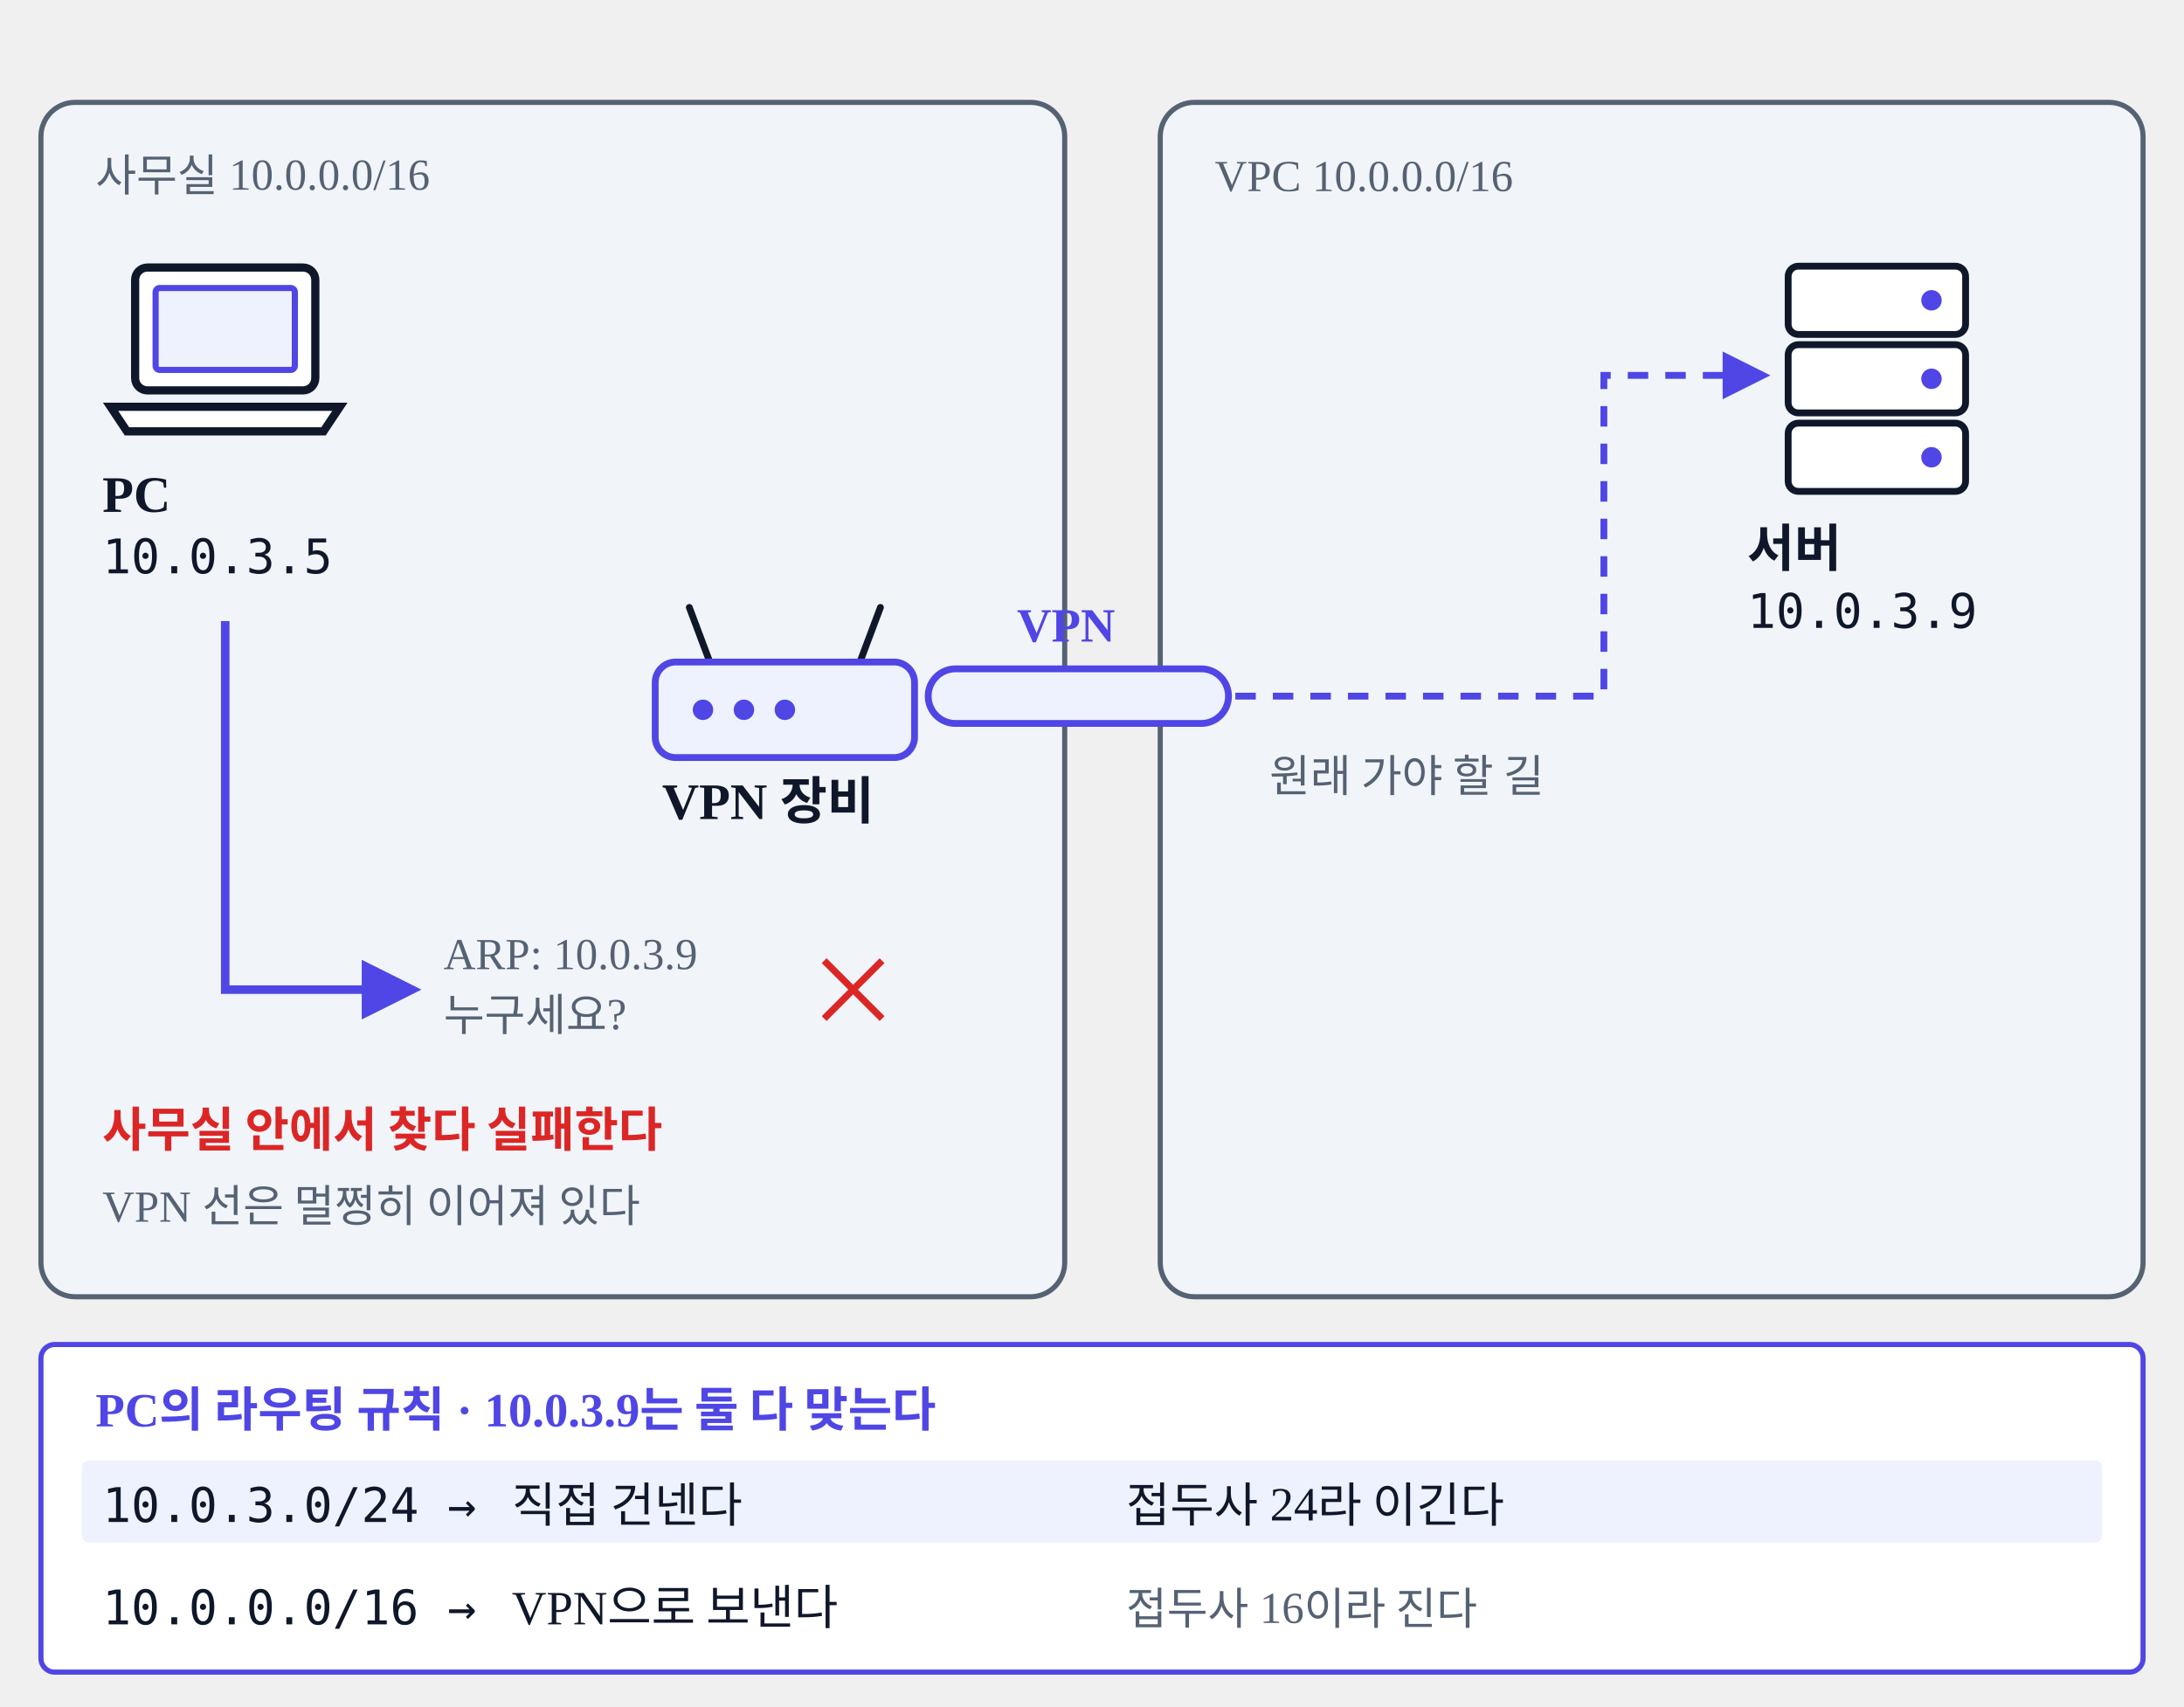
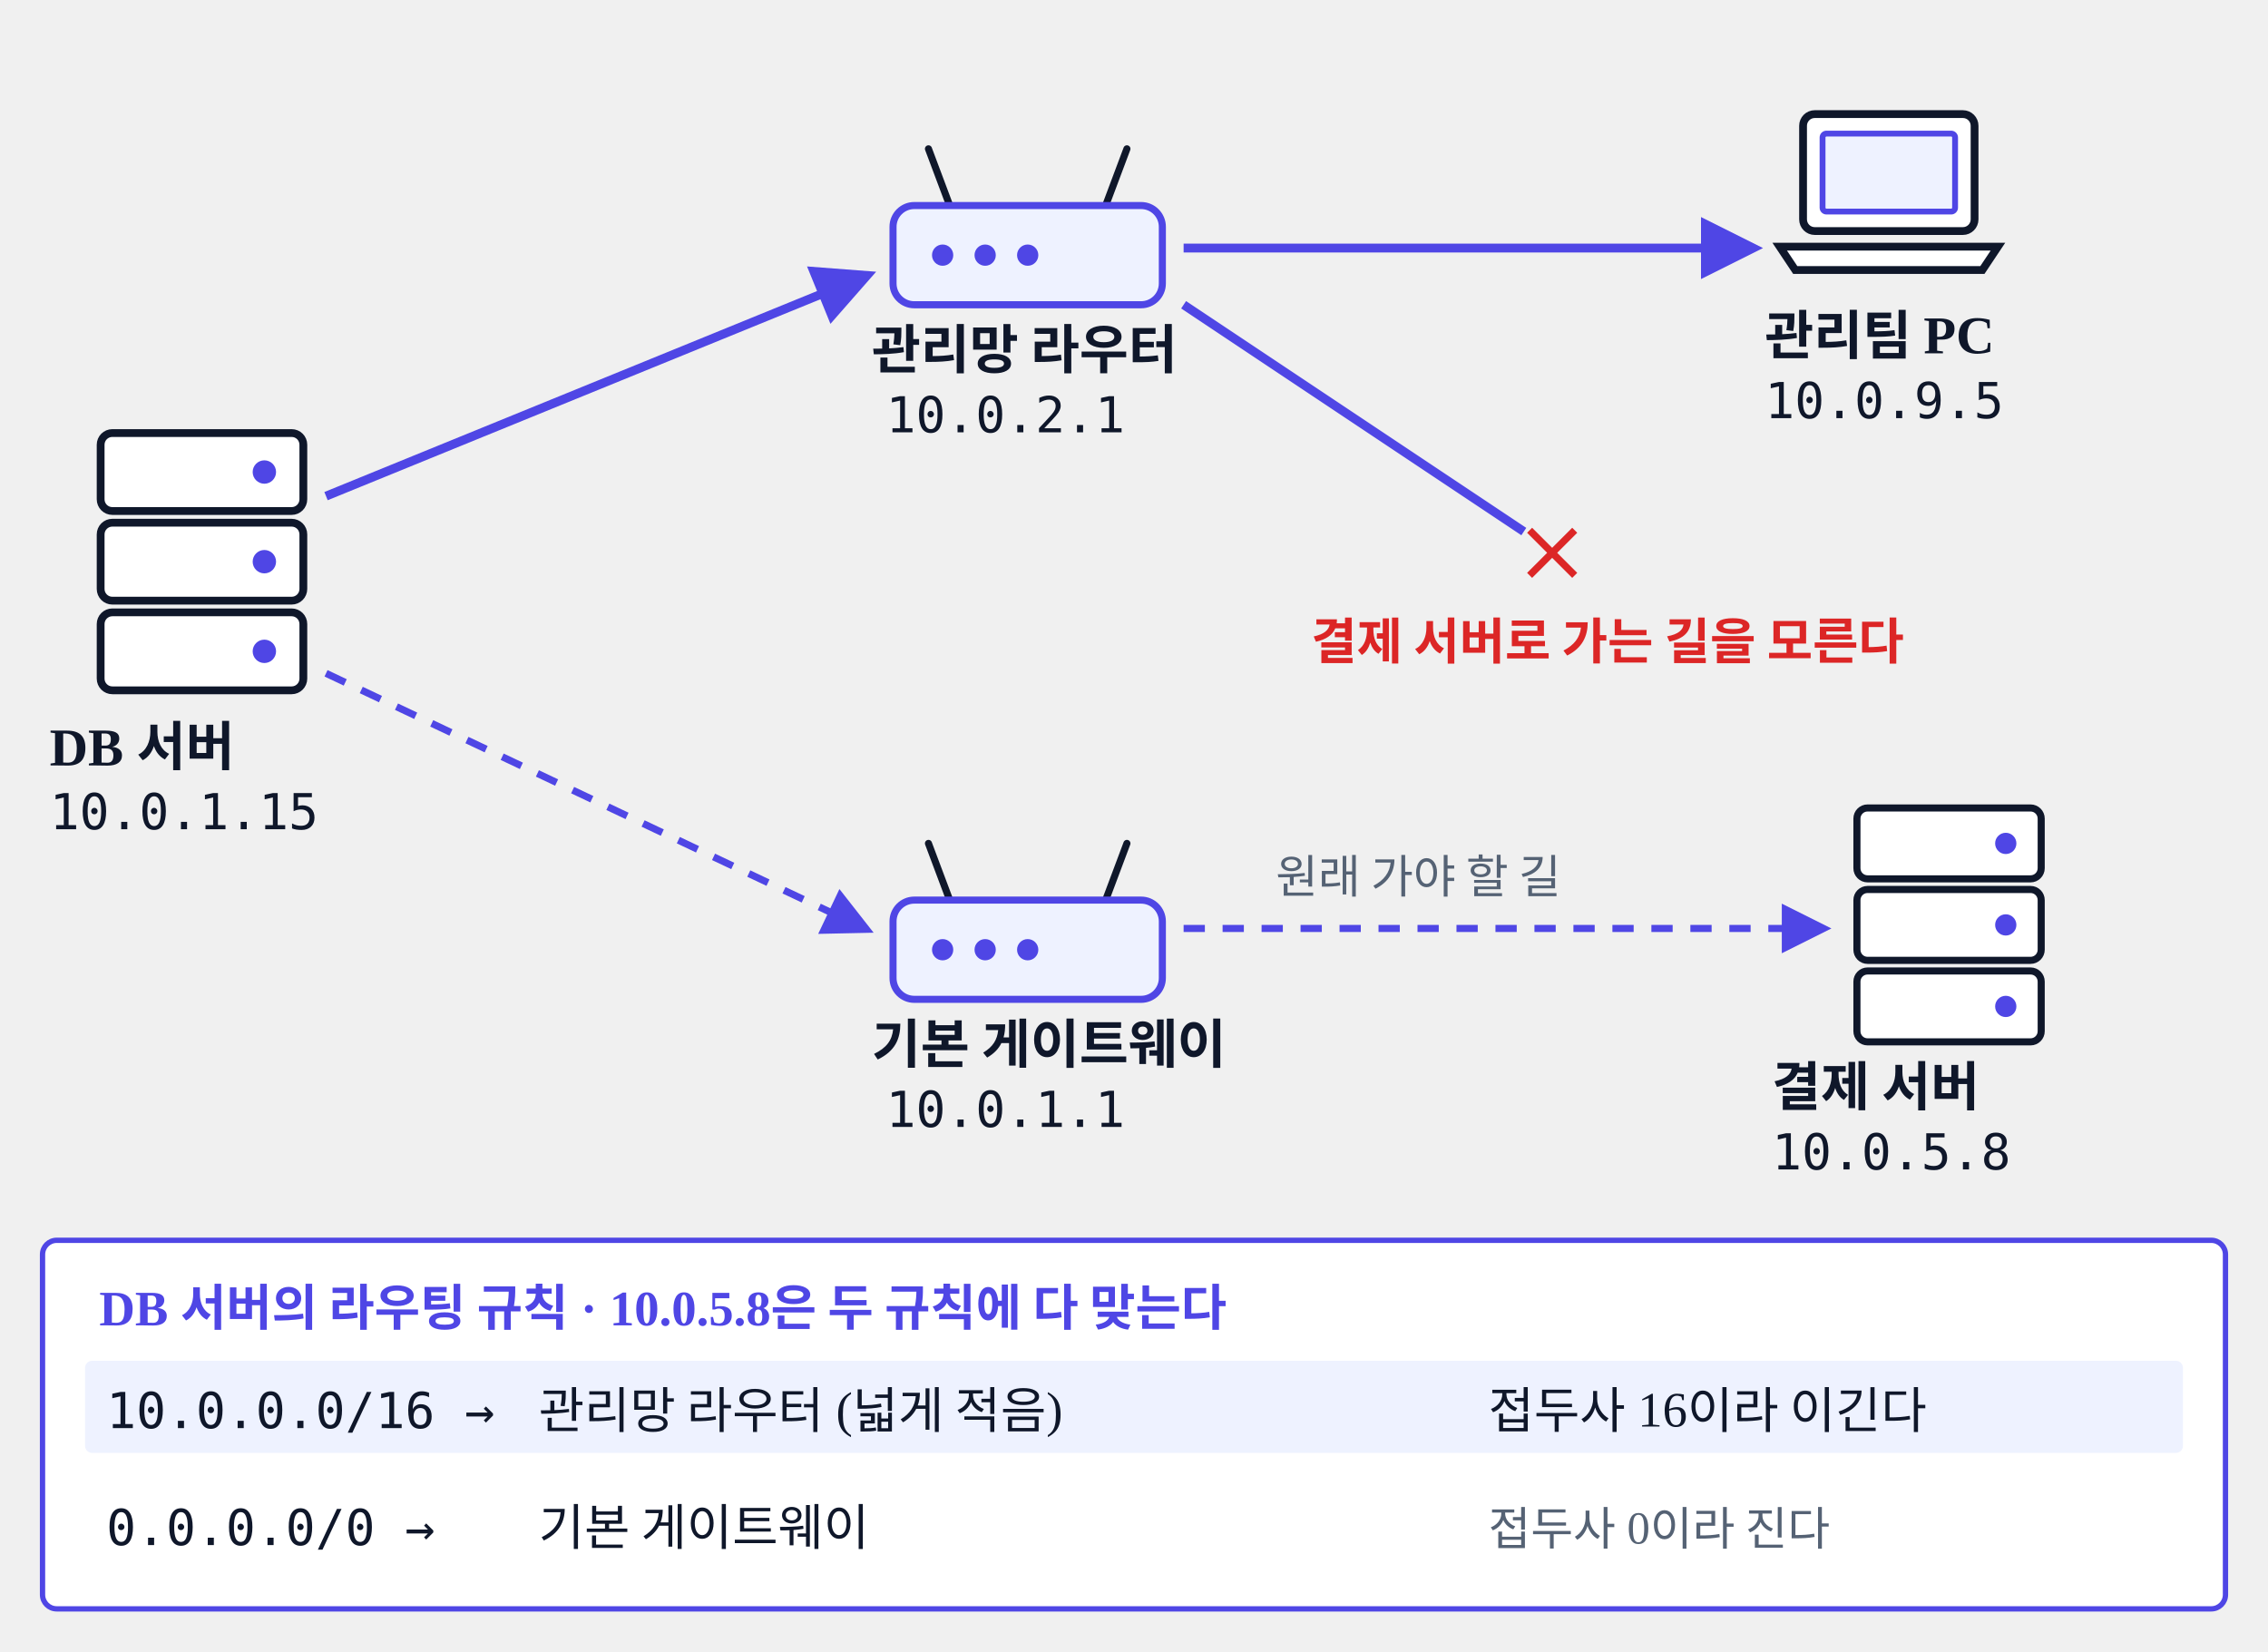
- <svg xmlns="http://www.w3.org/2000/svg" viewBox="0 0 640 500" role="img" aria-label="사무실 10.0.0.0/16과 VPC 10.0.0.0/16을 VPN으로 이었다. 사무실 PC가 VPC 서버 10.0.3.9로 보내지만, 자기 서브넷 규칙에 먼저 맞아 VPN으로 나가지 못하고 사무실 안에서 찾다 실패한다">
+ <svg xmlns="http://www.w3.org/2000/svg" viewBox="0 0 640 466" role="img" aria-label="DB 서버가 관리팀 PC 10.0.9.5와 사내 결제 서버 10.0.5.8로 보낸다. 사람이 적은 정적 라우트 10.0.0.0/16이 두 주소를 모두 덮어, 원래 기본 게이트웨이로 가야 할 결제 서버행 패킷까지 관리망 라우터로 가서 길을 잃는다">
  <defs>
-     <marker id="subnet-overlap-head" viewBox="0 0 10 10" refX="8" refY="5" markerWidth="7" markerHeight="7" orient="auto-start-reverse">
+     <marker id="subnet-wide-head" viewBox="0 0 10 10" refX="8" refY="5" markerWidth="7" markerHeight="7" orient="auto-start-reverse">
      <path d="M0 0 L10 5 L0 10 z" class="f-dot" fill="#4f46e5" />
    </marker>
  </defs>
-   <rect x="12" y="30" width="300" height="350" rx="10" class="f-house" fill="#f1f5f9" stroke="#556274" stroke-width="1.5" />
-   <text x="28" y="56" class="f-sm" fill="#556274" font-size="13">사무실 10.0.0.0/16</text>
-   <rect x="340" y="30" width="288" height="350" rx="10" class="f-house" fill="#f1f5f9" stroke="#556274" stroke-width="1.5" />
-   <text x="356" y="56" class="f-sm" fill="#556274" font-size="13">VPC 10.0.0.0/16</text>
-   <g transform="translate(30 76) scale(1.2)">
-     <rect x="8" y="2" width="44" height="30" rx="3" class="f-dev" fill="#ffffff" stroke="#0f172a" stroke-width="2" />
-     <rect x="13" y="7" width="34" height="20" rx="1" class="f-screen" fill="#eef2ff" stroke="#4f46e5" stroke-width="1.5" />
-     <path d="M2 36 h56 l-4 6 h-48 z" class="f-dev" fill="#ffffff" stroke="#0f172a" stroke-width="2" />
-   </g>
-   <text x="30" y="150" class="f-b" fill="#0f172a" font-size="15" font-weight="700">PC</text>
-   <text x="30" y="168" class="f-mono" fill="#0f172a" font-size="14" font-family="ui-monospace, Consolas, monospace">10.0.3.5</text>
-   <g transform="translate(190 176) scale(1.0)">
-     <path d="M18 18 L12 2 M62 18 L68 2" class="f-line" fill="none" stroke="#0f172a" stroke-width="2" stroke-linecap="round" />
-     <rect x="2" y="18" width="76" height="28" rx="6" class="f-screen" fill="#eef2ff" stroke="#4f46e5" stroke-width="2" />
-     <circle cx="16" cy="32" r="3" class="f-dot" fill="#4f46e5" />
-     <circle cx="28" cy="32" r="3" class="f-dot" fill="#4f46e5" />
-     <circle cx="40" cy="32" r="3" class="f-dot" fill="#4f46e5" />
-   </g>
-   <text x="194" y="240" class="f-b" fill="#0f172a" font-size="15" font-weight="700">VPN 장비</text>
-   <rect x="272" y="196" width="88" height="16" rx="8" class="f-screen" fill="#eef2ff" stroke="#4f46e5" stroke-width="2" />
-   <text x="298" y="188" class="f-acc" fill="#4f46e5" font-size="14" font-weight="700">VPN</text>
-   <g transform="translate(520 76) scale(1.0)">
+   <g transform="translate(24 120) scale(1.1)">
    <rect x="4" y="2" width="52" height="20" rx="3" class="f-dev" fill="#ffffff" stroke="#0f172a" stroke-width="2" />
    <circle cx="46" cy="12" r="3" class="f-dot" fill="#4f46e5" />
    <rect x="4" y="25" width="52" height="20" rx="3" class="f-dev" fill="#ffffff" stroke="#0f172a" stroke-width="2" />
    <circle cx="46" cy="35" r="3" class="f-dot" fill="#4f46e5" />
    <rect x="4" y="48" width="52" height="20" rx="3" class="f-dev" fill="#ffffff" stroke="#0f172a" stroke-width="2" />
    <circle cx="46" cy="58" r="3" class="f-dot" fill="#4f46e5" />
  </g>
-   <text x="512" y="166" class="f-b" fill="#0f172a" font-size="15" font-weight="700">서버</text>
-   <text x="512" y="184" class="f-mono" fill="#0f172a" font-size="14" font-family="ui-monospace, Consolas, monospace">10.0.3.9</text>
-   <path d="M362 204 H470 V110 H516" class="f-arrow" fill="none" stroke="#4f46e5" stroke-width="2" stroke-dasharray="6 5" marker-end="url(#subnet-overlap-head)" />
-   <text x="372" y="232" class="f-sm" fill="#556274" font-size="13">원래 가야 할 길</text>
-   <path d="M66 182 V290 H120" class="f-arrow" fill="none" stroke="#4f46e5" stroke-width="2.5" marker-end="url(#subnet-overlap-head)" />
-   <text x="130" y="284" class="f-sm" fill="#556274" font-size="13">ARP: 10.0.3.9</text>
-   <text x="130" y="302" class="f-sm" fill="#556274" font-size="13">누구세요?</text>
-   <line transform="rotate(45 250 290)" x1="238" y1="290" x2="262" y2="290" class="f-strike" stroke="#dc2626" stroke-width="2" />
-   <line transform="rotate(-45 250 290)" x1="238" y1="290" x2="262" y2="290" class="f-strike" stroke="#dc2626" stroke-width="2" />
-   <text x="30" y="336" class="f-bad" fill="#dc2626" font-size="14" font-weight="700">사무실 안에서 찾다 실패한다</text>
-   <text x="30" y="358" class="f-sm" fill="#556274" font-size="13">VPN 선은 멀쩡히 이어져 있다</text>
-   <rect x="12" y="394" width="616" height="96" rx="4" class="f-ledger" fill="#ffffff" stroke="#4f46e5" stroke-width="1.5" />
-   <text x="28" y="418" class="f-acc" fill="#4f46e5" font-size="14" font-weight="700">PC의 라우팅 규칙 · 10.0.3.9는 둘 다 맞는다</text>
-   <rect x="24" y="428" width="592" height="24" rx="2" class="f-hl" fill="#eef2ff" />
-   <text x="30" y="446" class="f-mono" fill="#0f172a" font-size="14" font-family="ui-monospace, Consolas, monospace">10.0.3.0/24 →</text>
-   <text x="150" y="446" class="f-t" fill="#0f172a" font-size="14">직접 건넨다</text>
-   <text x="330" y="446" class="f-t" fill="#0f172a" font-size="14">접두사 24라 이긴다</text>
-   <text x="30" y="476" class="f-mono" fill="#0f172a" font-size="14" font-family="ui-monospace, Consolas, monospace">10.0.0.0/16 →</text>
-   <text x="150" y="476" class="f-t" fill="#0f172a" font-size="14">VPN으로 보낸다</text>
-   <text x="330" y="476" class="f-sm" fill="#556274" font-size="13">접두사 16이라 진다</text>
+   <text x="14" y="216" class="f-b" fill="#0f172a" font-size="15" font-weight="700">DB 서버</text>
+   <text x="14" y="234" class="f-mono" fill="#0f172a" font-size="14" font-family="ui-monospace, Consolas, monospace">10.0.1.15</text>
+   <g transform="translate(250 40) scale(1.0)">
+     <path d="M18 18 L12 2 M62 18 L68 2" class="f-line" fill="none" stroke="#0f172a" stroke-width="2" stroke-linecap="round" />
+     <rect x="2" y="18" width="76" height="28" rx="6" class="f-screen" fill="#eef2ff" stroke="#4f46e5" stroke-width="2" />
+     <circle cx="16" cy="32" r="3" class="f-dot" fill="#4f46e5" />
+     <circle cx="28" cy="32" r="3" class="f-dot" fill="#4f46e5" />
+     <circle cx="40" cy="32" r="3" class="f-dot" fill="#4f46e5" />
+   </g>
+   <text x="246" y="104" class="f-b" fill="#0f172a" font-size="15" font-weight="700">관리망 라우터</text>
+   <text x="250" y="122" class="f-mono" fill="#0f172a" font-size="14" font-family="ui-monospace, Consolas, monospace">10.0.2.1</text>
+   <g transform="translate(500 30) scale(1.1)">
+     <rect x="8" y="2" width="44" height="30" rx="3" class="f-dev" fill="#ffffff" stroke="#0f172a" stroke-width="2" />
+     <rect x="13" y="7" width="34" height="20" rx="1" class="f-screen" fill="#eef2ff" stroke="#4f46e5" stroke-width="1.5" />
+     <path d="M2 36 h56 l-4 6 h-48 z" class="f-dev" fill="#ffffff" stroke="#0f172a" stroke-width="2" />
+   </g>
+   <text x="498" y="100" class="f-b" fill="#0f172a" font-size="15" font-weight="700">관리팀 PC</text>
+   <text x="498" y="118" class="f-mono" fill="#0f172a" font-size="14" font-family="ui-monospace, Consolas, monospace">10.0.9.5</text>
+   <g transform="translate(250 236) scale(1.0)">
+     <path d="M18 18 L12 2 M62 18 L68 2" class="f-line" fill="none" stroke="#0f172a" stroke-width="2" stroke-linecap="round" />
+     <rect x="2" y="18" width="76" height="28" rx="6" class="f-screen" fill="#eef2ff" stroke="#4f46e5" stroke-width="2" />
+     <circle cx="16" cy="32" r="3" class="f-dot" fill="#4f46e5" />
+     <circle cx="28" cy="32" r="3" class="f-dot" fill="#4f46e5" />
+     <circle cx="40" cy="32" r="3" class="f-dot" fill="#4f46e5" />
+   </g>
+   <text x="246" y="300" class="f-b" fill="#0f172a" font-size="15" font-weight="700">기본 게이트웨이</text>
+   <text x="250" y="318" class="f-mono" fill="#0f172a" font-size="14" font-family="ui-monospace, Consolas, monospace">10.0.1.1</text>
+   <g transform="translate(520 226) scale(1.0)">
+     <rect x="4" y="2" width="52" height="20" rx="3" class="f-dev" fill="#ffffff" stroke="#0f172a" stroke-width="2" />
+     <circle cx="46" cy="12" r="3" class="f-dot" fill="#4f46e5" />
+     <rect x="4" y="25" width="52" height="20" rx="3" class="f-dev" fill="#ffffff" stroke="#0f172a" stroke-width="2" />
+     <circle cx="46" cy="35" r="3" class="f-dot" fill="#4f46e5" />
+     <rect x="4" y="48" width="52" height="20" rx="3" class="f-dev" fill="#ffffff" stroke="#0f172a" stroke-width="2" />
+     <circle cx="46" cy="58" r="3" class="f-dot" fill="#4f46e5" />
+   </g>
+   <text x="500" y="312" class="f-b" fill="#0f172a" font-size="15" font-weight="700">결제 서버</text>
+   <text x="500" y="330" class="f-mono" fill="#0f172a" font-size="14" font-family="ui-monospace, Consolas, monospace">10.0.5.8</text>
+   <path d="M92 140 L244 78" class="f-arrow" fill="none" stroke="#4f46e5" stroke-width="2.5" marker-end="url(#subnet-wide-head)" />
+   <path d="M334 70 H494" class="f-arrow" fill="none" stroke="#4f46e5" stroke-width="2.5" marker-end="url(#subnet-wide-head)" />
+   <path d="M334 86 L430 150" class="f-arrow" fill="none" stroke="#4f46e5" stroke-width="2.5" />
+   <line transform="rotate(45 438 156)" x1="429" y1="156" x2="447" y2="156" class="f-strike" stroke="#dc2626" stroke-width="2" />
+   <line transform="rotate(-45 438 156)" x1="429" y1="156" x2="447" y2="156" class="f-strike" stroke="#dc2626" stroke-width="2" />
+   <text x="370" y="186" class="f-bad" fill="#dc2626" font-size="14" font-weight="700">결제 서버로 가는 길을 모른다</text>
+   <path d="M92 190 L244 262" class="f-arrow" fill="none" stroke="#4f46e5" stroke-width="2" stroke-dasharray="6 5" marker-end="url(#subnet-wide-head)" />
+   <path d="M334 262 H514" class="f-arrow" fill="none" stroke="#4f46e5" stroke-width="2" stroke-dasharray="6 5" marker-end="url(#subnet-wide-head)" />
+   <text x="360" y="252" class="f-sm" fill="#556274" font-size="13">원래 가야 할 길</text>
+   <rect x="12" y="350" width="616" height="104" rx="4" class="f-ledger" fill="#ffffff" stroke="#4f46e5" stroke-width="1.5" />
+   <text x="28" y="374" class="f-acc" fill="#4f46e5" font-size="14" font-weight="700">DB 서버의 라우팅 규칙 · 10.0.5.8은 두 규칙에 다 맞는다</text>
+   <rect x="24" y="384" width="592" height="26" rx="2" class="f-hl" fill="#eef2ff" />
+   <text x="30" y="403" class="f-mono" fill="#0f172a" font-size="14" font-family="ui-monospace, Consolas, monospace">10.0.0.0/16 →</text>
+   <text x="152" y="403" class="f-t" fill="#0f172a" font-size="14">관리망 라우터 (넓게 적음)</text>
+   <text x="420" y="403" class="f-t" fill="#0f172a" font-size="14">접두사 16이라 이긴다</text>
+   <text x="30" y="436" class="f-mono" fill="#0f172a" font-size="14" font-family="ui-monospace, Consolas, monospace">0.0.0.0/0 →</text>
+   <text x="152" y="436" class="f-t" fill="#0f172a" font-size="14">기본 게이트웨이</text>
+   <text x="420" y="436" class="f-sm" fill="#556274" font-size="13">접두사 0이라 진다</text>
</svg>
